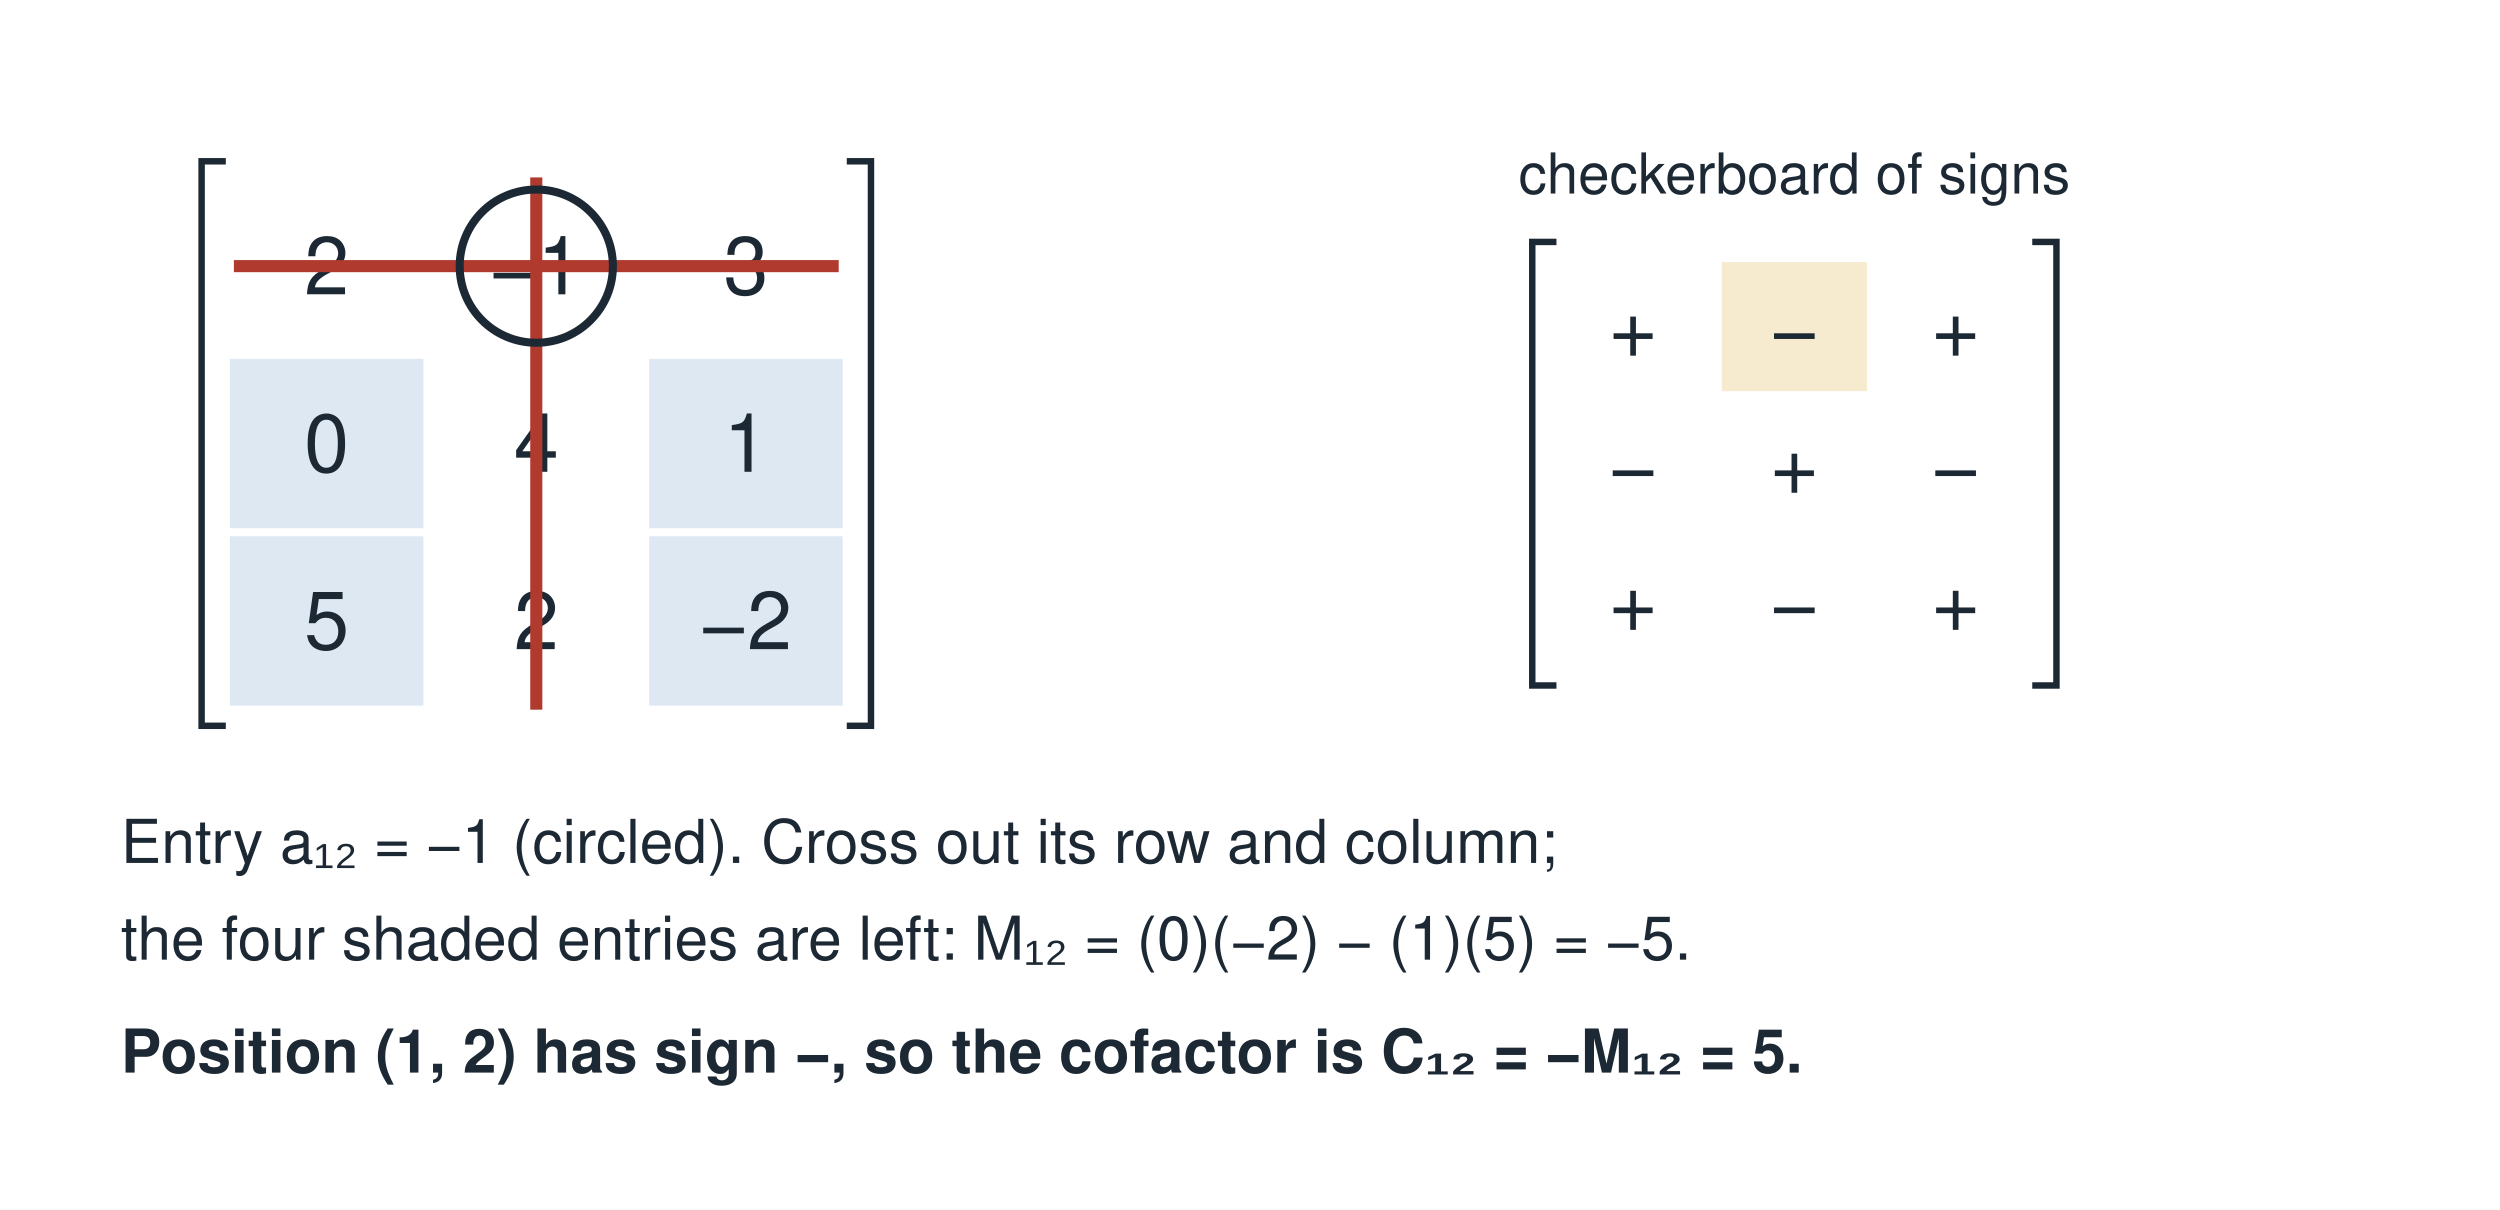
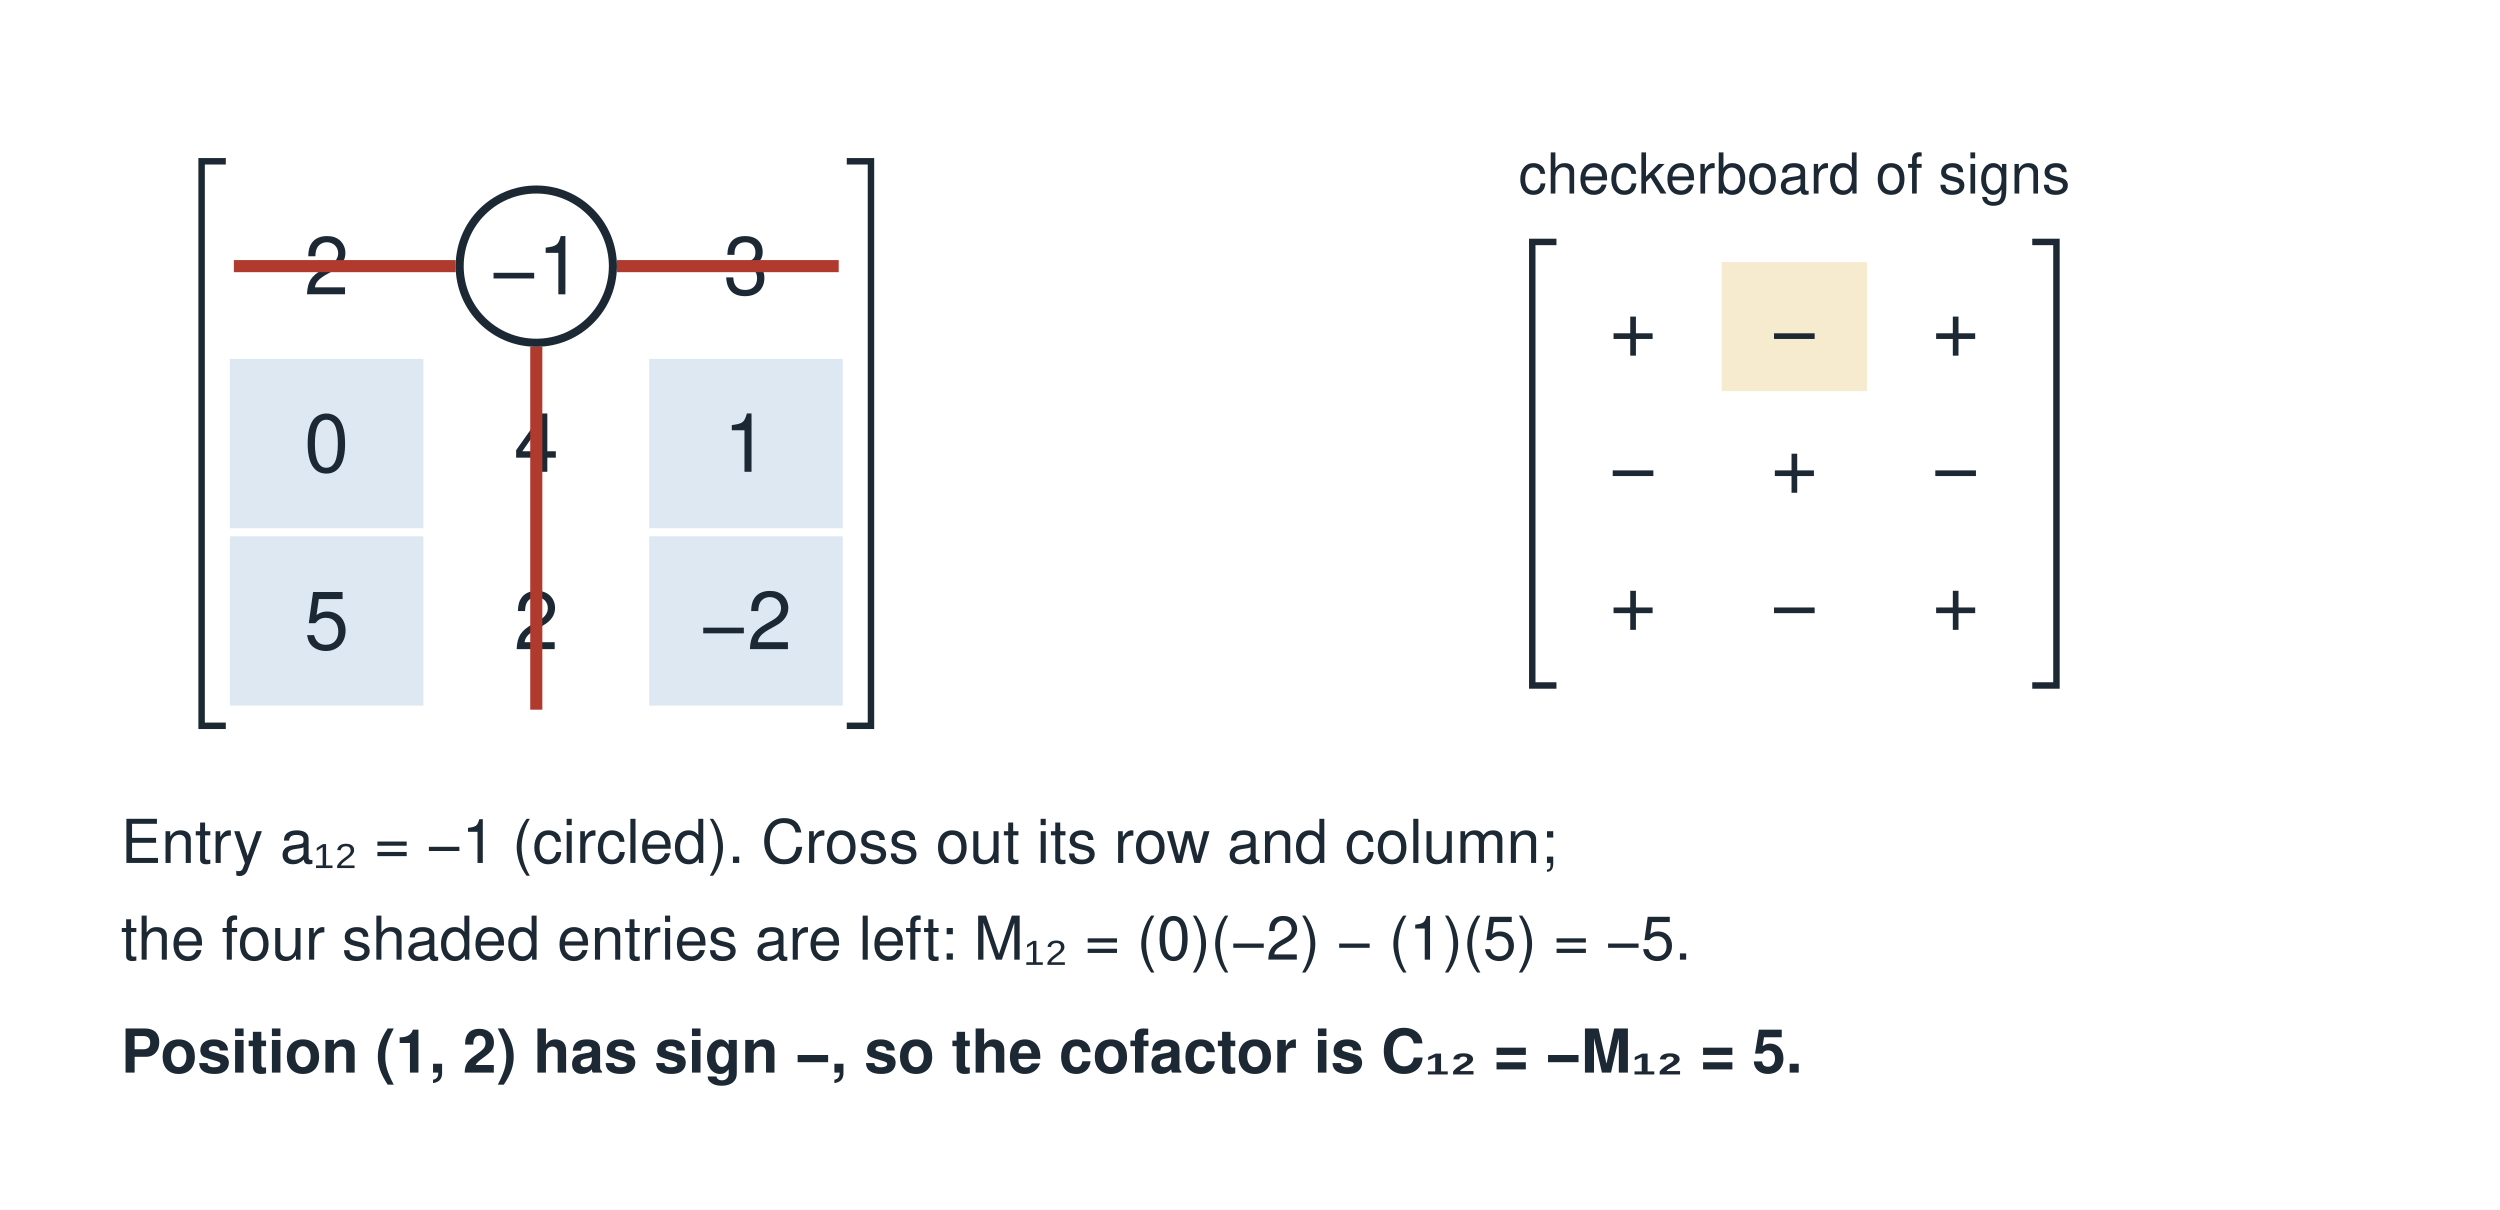
<svg xmlns="http://www.w3.org/2000/svg" viewBox="0 0 620 300" width="620" height="300" role="img">
  <defs>
    <marker id="ar" viewBox="0 0 10 10" refX="9" refY="5" markerUnits="userSpaceOnUse" markerWidth="13" markerHeight="13" orient="auto-start-reverse">
      <path d="M0,0 L10,5 L0,10 z" fill="#1c2833" />
    </marker>
  </defs>
  <rect x="0" y="0" width="620" height="300" fill="#ffffff" />
  <rect x="57.0" y="89.0" width="48.0" height="42.0" rx="0" fill="#dde8f3" stroke="none" stroke-width="0" />
  <rect x="161.0" y="89.0" width="48.0" height="42.0" rx="0" fill="#dde8f3" stroke="none" stroke-width="0" />
  <rect x="57.0" y="133.0" width="48.0" height="42.0" rx="0" fill="#dde8f3" stroke="none" stroke-width="0" />
  <rect x="161.0" y="133.0" width="48.0" height="42.0" rx="0" fill="#dde8f3" stroke="none" stroke-width="0" />
  <path d="M56,40 L50,40 L50,180 L56,180" fill="none" stroke="#1c2833" stroke-width="1.6" />
  <path d="M210,40 L216,40 L216,180 L210,180" fill="none" stroke="#1c2833" stroke-width="1.6" />
  <text x="81.0" y="73.0" font-size="20" text-anchor="middle" font-weight="normal" fill="#1c2833" font-family="Helvetica, Arial, sans-serif">2</text>
  <text x="133.0" y="73.0" font-size="20" text-anchor="middle" font-weight="normal" fill="#1c2833" font-family="Helvetica, Arial, sans-serif">−1</text>
  <text x="185.0" y="73.0" font-size="20" text-anchor="middle" font-weight="normal" fill="#1c2833" font-family="Helvetica, Arial, sans-serif">3</text>
  <text x="81.0" y="117.0" font-size="20" text-anchor="middle" font-weight="normal" fill="#1c2833" font-family="Helvetica, Arial, sans-serif">0</text>
  <text x="133.0" y="117.0" font-size="20" text-anchor="middle" font-weight="normal" fill="#1c2833" font-family="Helvetica, Arial, sans-serif">4</text>
  <text x="185.0" y="117.0" font-size="20" text-anchor="middle" font-weight="normal" fill="#1c2833" font-family="Helvetica, Arial, sans-serif">1</text>
  <text x="81.0" y="161.0" font-size="20" text-anchor="middle" font-weight="normal" fill="#1c2833" font-family="Helvetica, Arial, sans-serif">5</text>
  <text x="133.0" y="161.0" font-size="20" text-anchor="middle" font-weight="normal" fill="#1c2833" font-family="Helvetica, Arial, sans-serif">2</text>
  <text x="185.0" y="161.0" font-size="20" text-anchor="middle" font-weight="normal" fill="#1c2833" font-family="Helvetica, Arial, sans-serif">−2</text>
-   <line x1="58.0" y1="66.0" x2="208.0" y2="66.0" stroke="#b03a2e" stroke-width="3" />
-   <line x1="133.0" y1="44.0" x2="133.0" y2="176.0" stroke="#b03a2e" stroke-width="3" />
+   <line x1="58.0" y1="66.0" x2="113.0" y2="66.0" stroke="#b03a2e" stroke-width="3" />
+   <line x1="153.0" y1="66.0" x2="208.0" y2="66.0" stroke="#b03a2e" stroke-width="3" />
+   <line x1="133.0" y1="86.0" x2="133.0" y2="176.0" stroke="#b03a2e" stroke-width="3" />
  <circle cx="133.0" cy="66.0" r="19" fill="none" stroke="#1c2833" stroke-width="2" />
  <rect x="427.0" y="65.0" width="36.0" height="32.0" rx="0" fill="#f7ebcf" stroke="none" stroke-width="0" />
  <path d="M386,60 L380,60 L380,170 L386,170" fill="none" stroke="#1c2833" stroke-width="1.6" />
  <path d="M504,60 L510,60 L510,170 L504,170" fill="none" stroke="#1c2833" stroke-width="1.6" />
  <text x="405.0" y="88.0" font-size="20" text-anchor="middle" font-weight="normal" fill="#1c2833" font-family="Helvetica, Arial, sans-serif">+</text>
  <text x="445.0" y="88.0" font-size="20" text-anchor="middle" font-weight="normal" fill="#1c2833" font-family="Helvetica, Arial, sans-serif">−</text>
  <text x="485.0" y="88.0" font-size="20" text-anchor="middle" font-weight="normal" fill="#1c2833" font-family="Helvetica, Arial, sans-serif">+</text>
  <text x="405.0" y="122.0" font-size="20" text-anchor="middle" font-weight="normal" fill="#1c2833" font-family="Helvetica, Arial, sans-serif">−</text>
  <text x="445.0" y="122.0" font-size="20" text-anchor="middle" font-weight="normal" fill="#1c2833" font-family="Helvetica, Arial, sans-serif">+</text>
  <text x="485.0" y="122.0" font-size="20" text-anchor="middle" font-weight="normal" fill="#1c2833" font-family="Helvetica, Arial, sans-serif">−</text>
  <text x="405.0" y="156.0" font-size="20" text-anchor="middle" font-weight="normal" fill="#1c2833" font-family="Helvetica, Arial, sans-serif">+</text>
  <text x="445.0" y="156.0" font-size="20" text-anchor="middle" font-weight="normal" fill="#1c2833" font-family="Helvetica, Arial, sans-serif">−</text>
  <text x="485.0" y="156.0" font-size="20" text-anchor="middle" font-weight="normal" fill="#1c2833" font-family="Helvetica, Arial, sans-serif">+</text>
  <text x="445.0" y="48.0" font-size="14" text-anchor="middle" font-weight="normal" fill="#1c2833" font-family="Helvetica, Arial, sans-serif">checkerboard of signs</text>
  <text x="30.0" y="214.0" font-size="15" text-anchor="start" font-weight="normal" fill="#1c2833" font-family="Helvetica, Arial, sans-serif">Entry a₁₂ = −1 (circled). Cross out its row and column;</text>
  <text x="30.0" y="238.0" font-size="15" text-anchor="start" font-weight="normal" fill="#1c2833" font-family="Helvetica, Arial, sans-serif">the four shaded entries are left:  M₁₂ = (0)(−2) − (1)(5) = −5.</text>
  <text x="30.0" y="266.0" font-size="15" text-anchor="start" font-weight="bold" fill="#1c2833" font-family="Helvetica, Arial, sans-serif">Position (1, 2) has sign −, so the cofactor is C₁₂ = −M₁₂ = 5.</text>
</svg>
